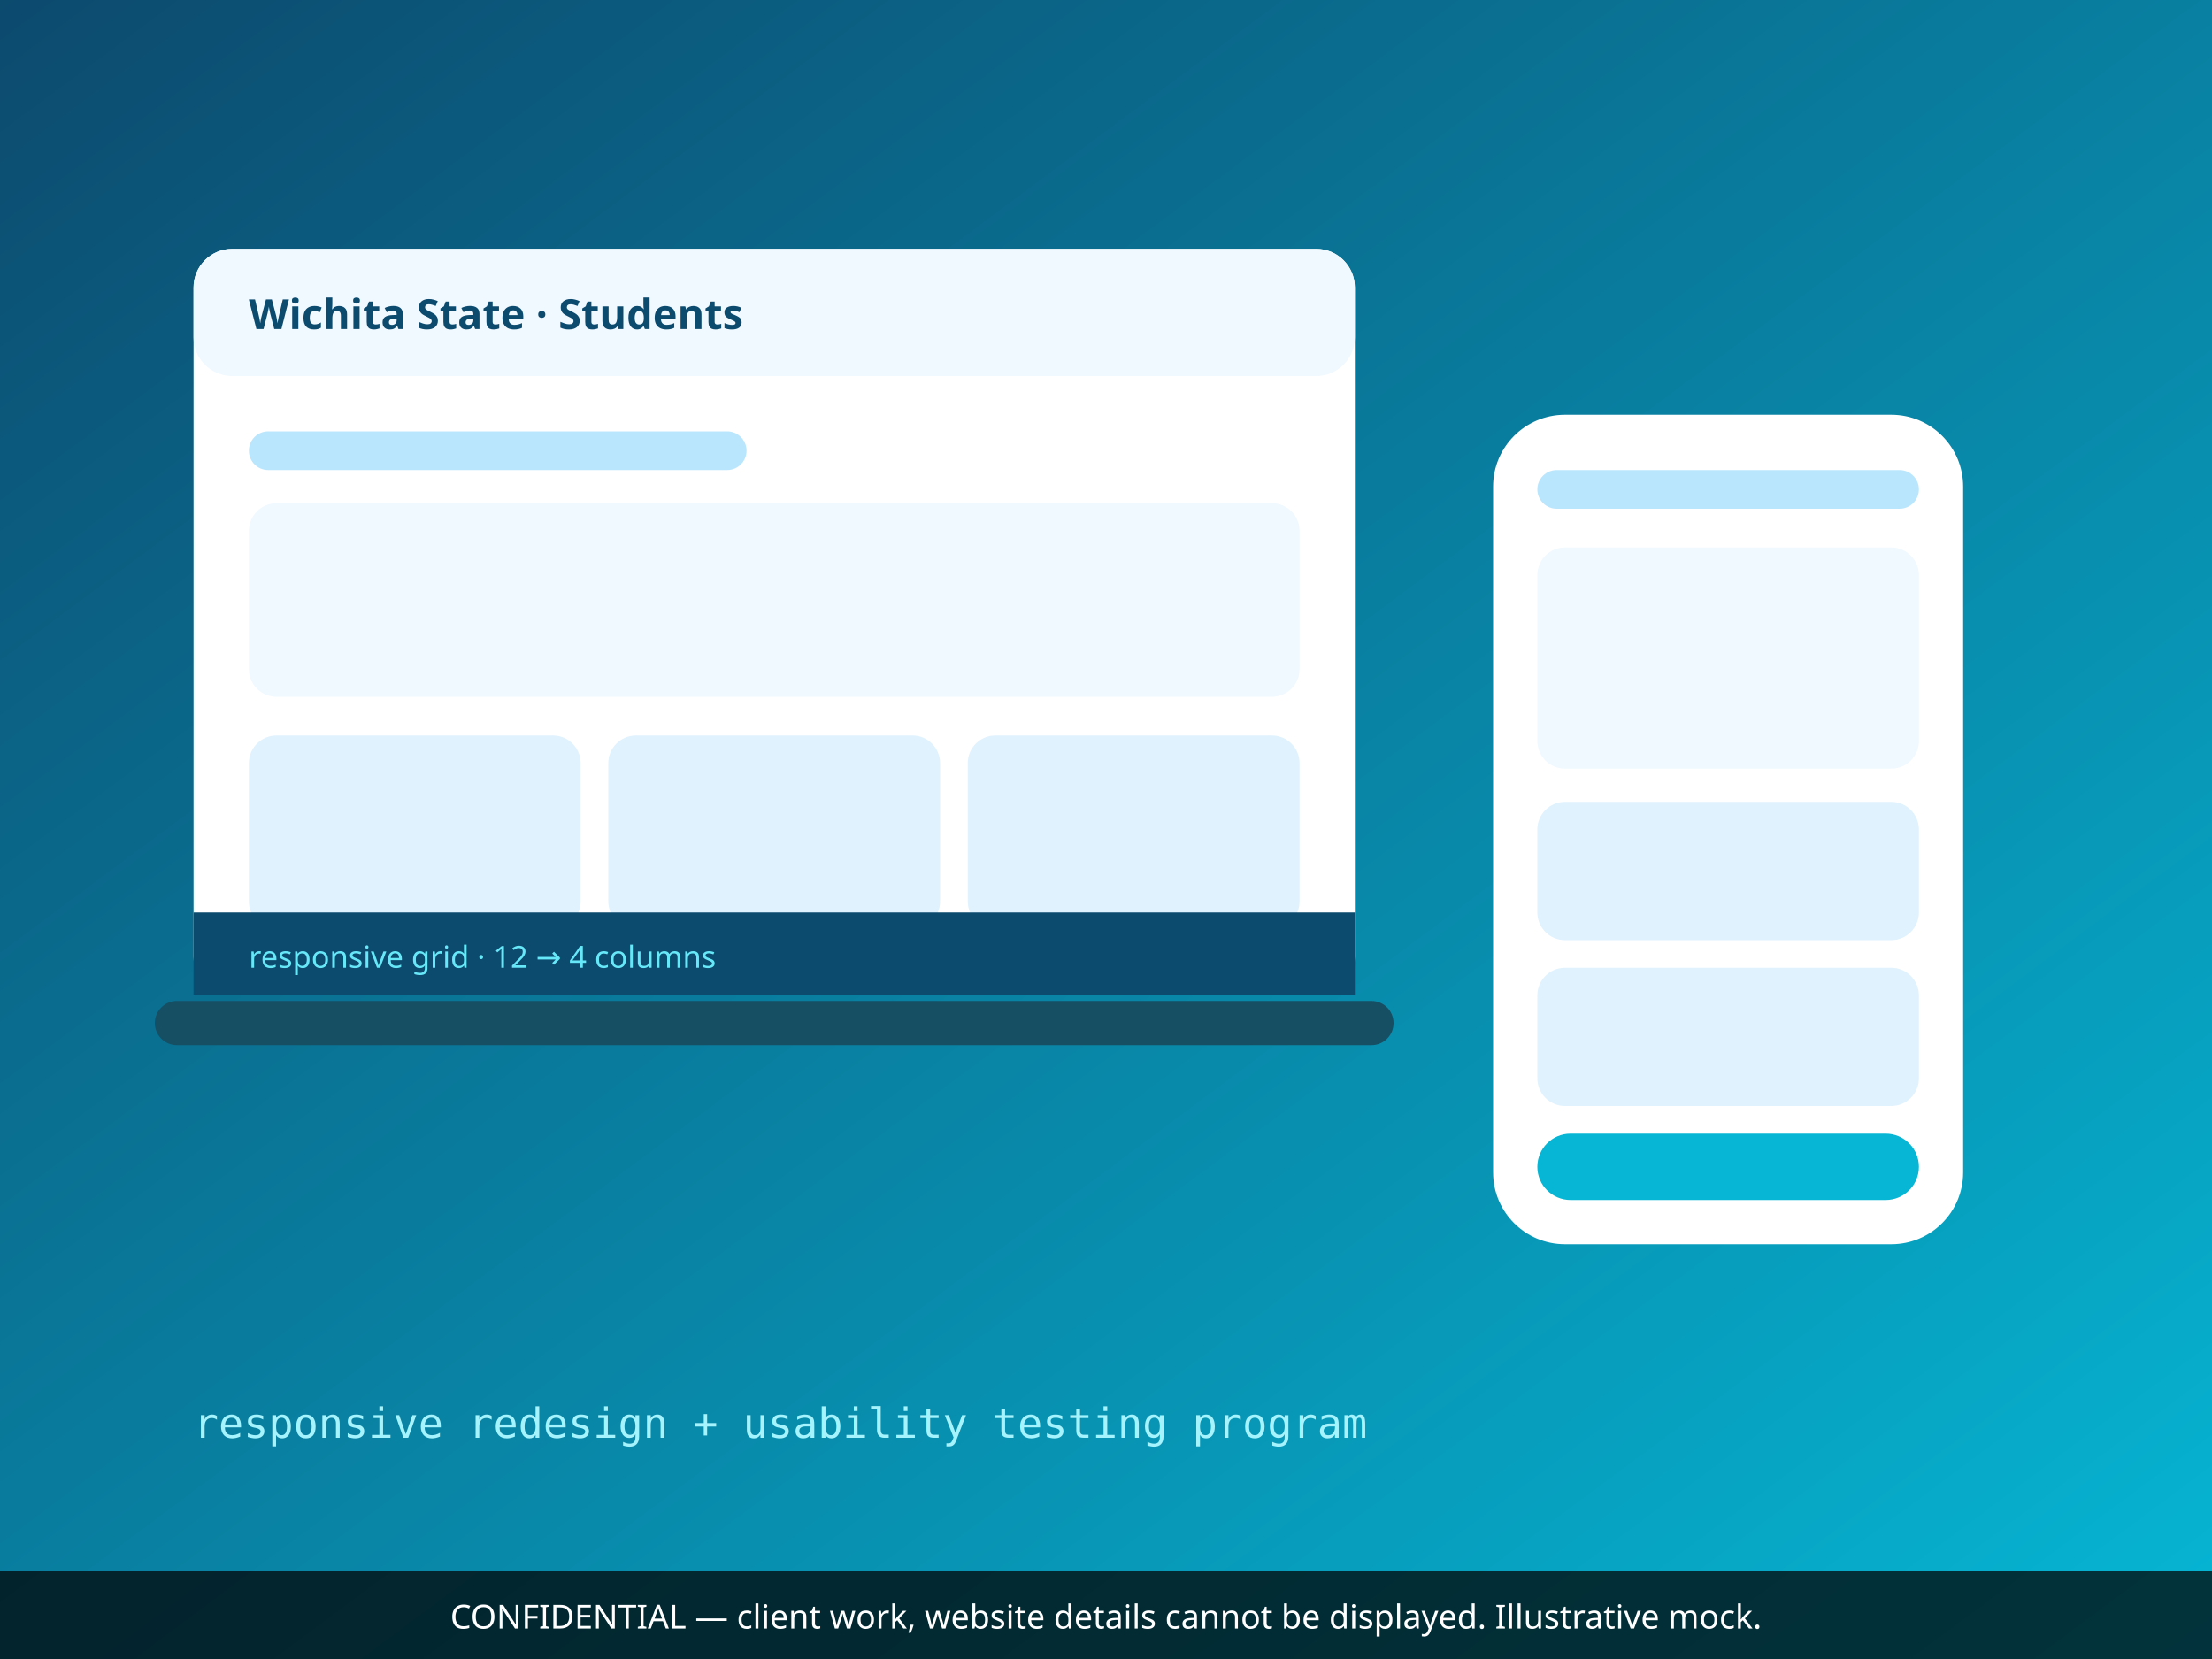
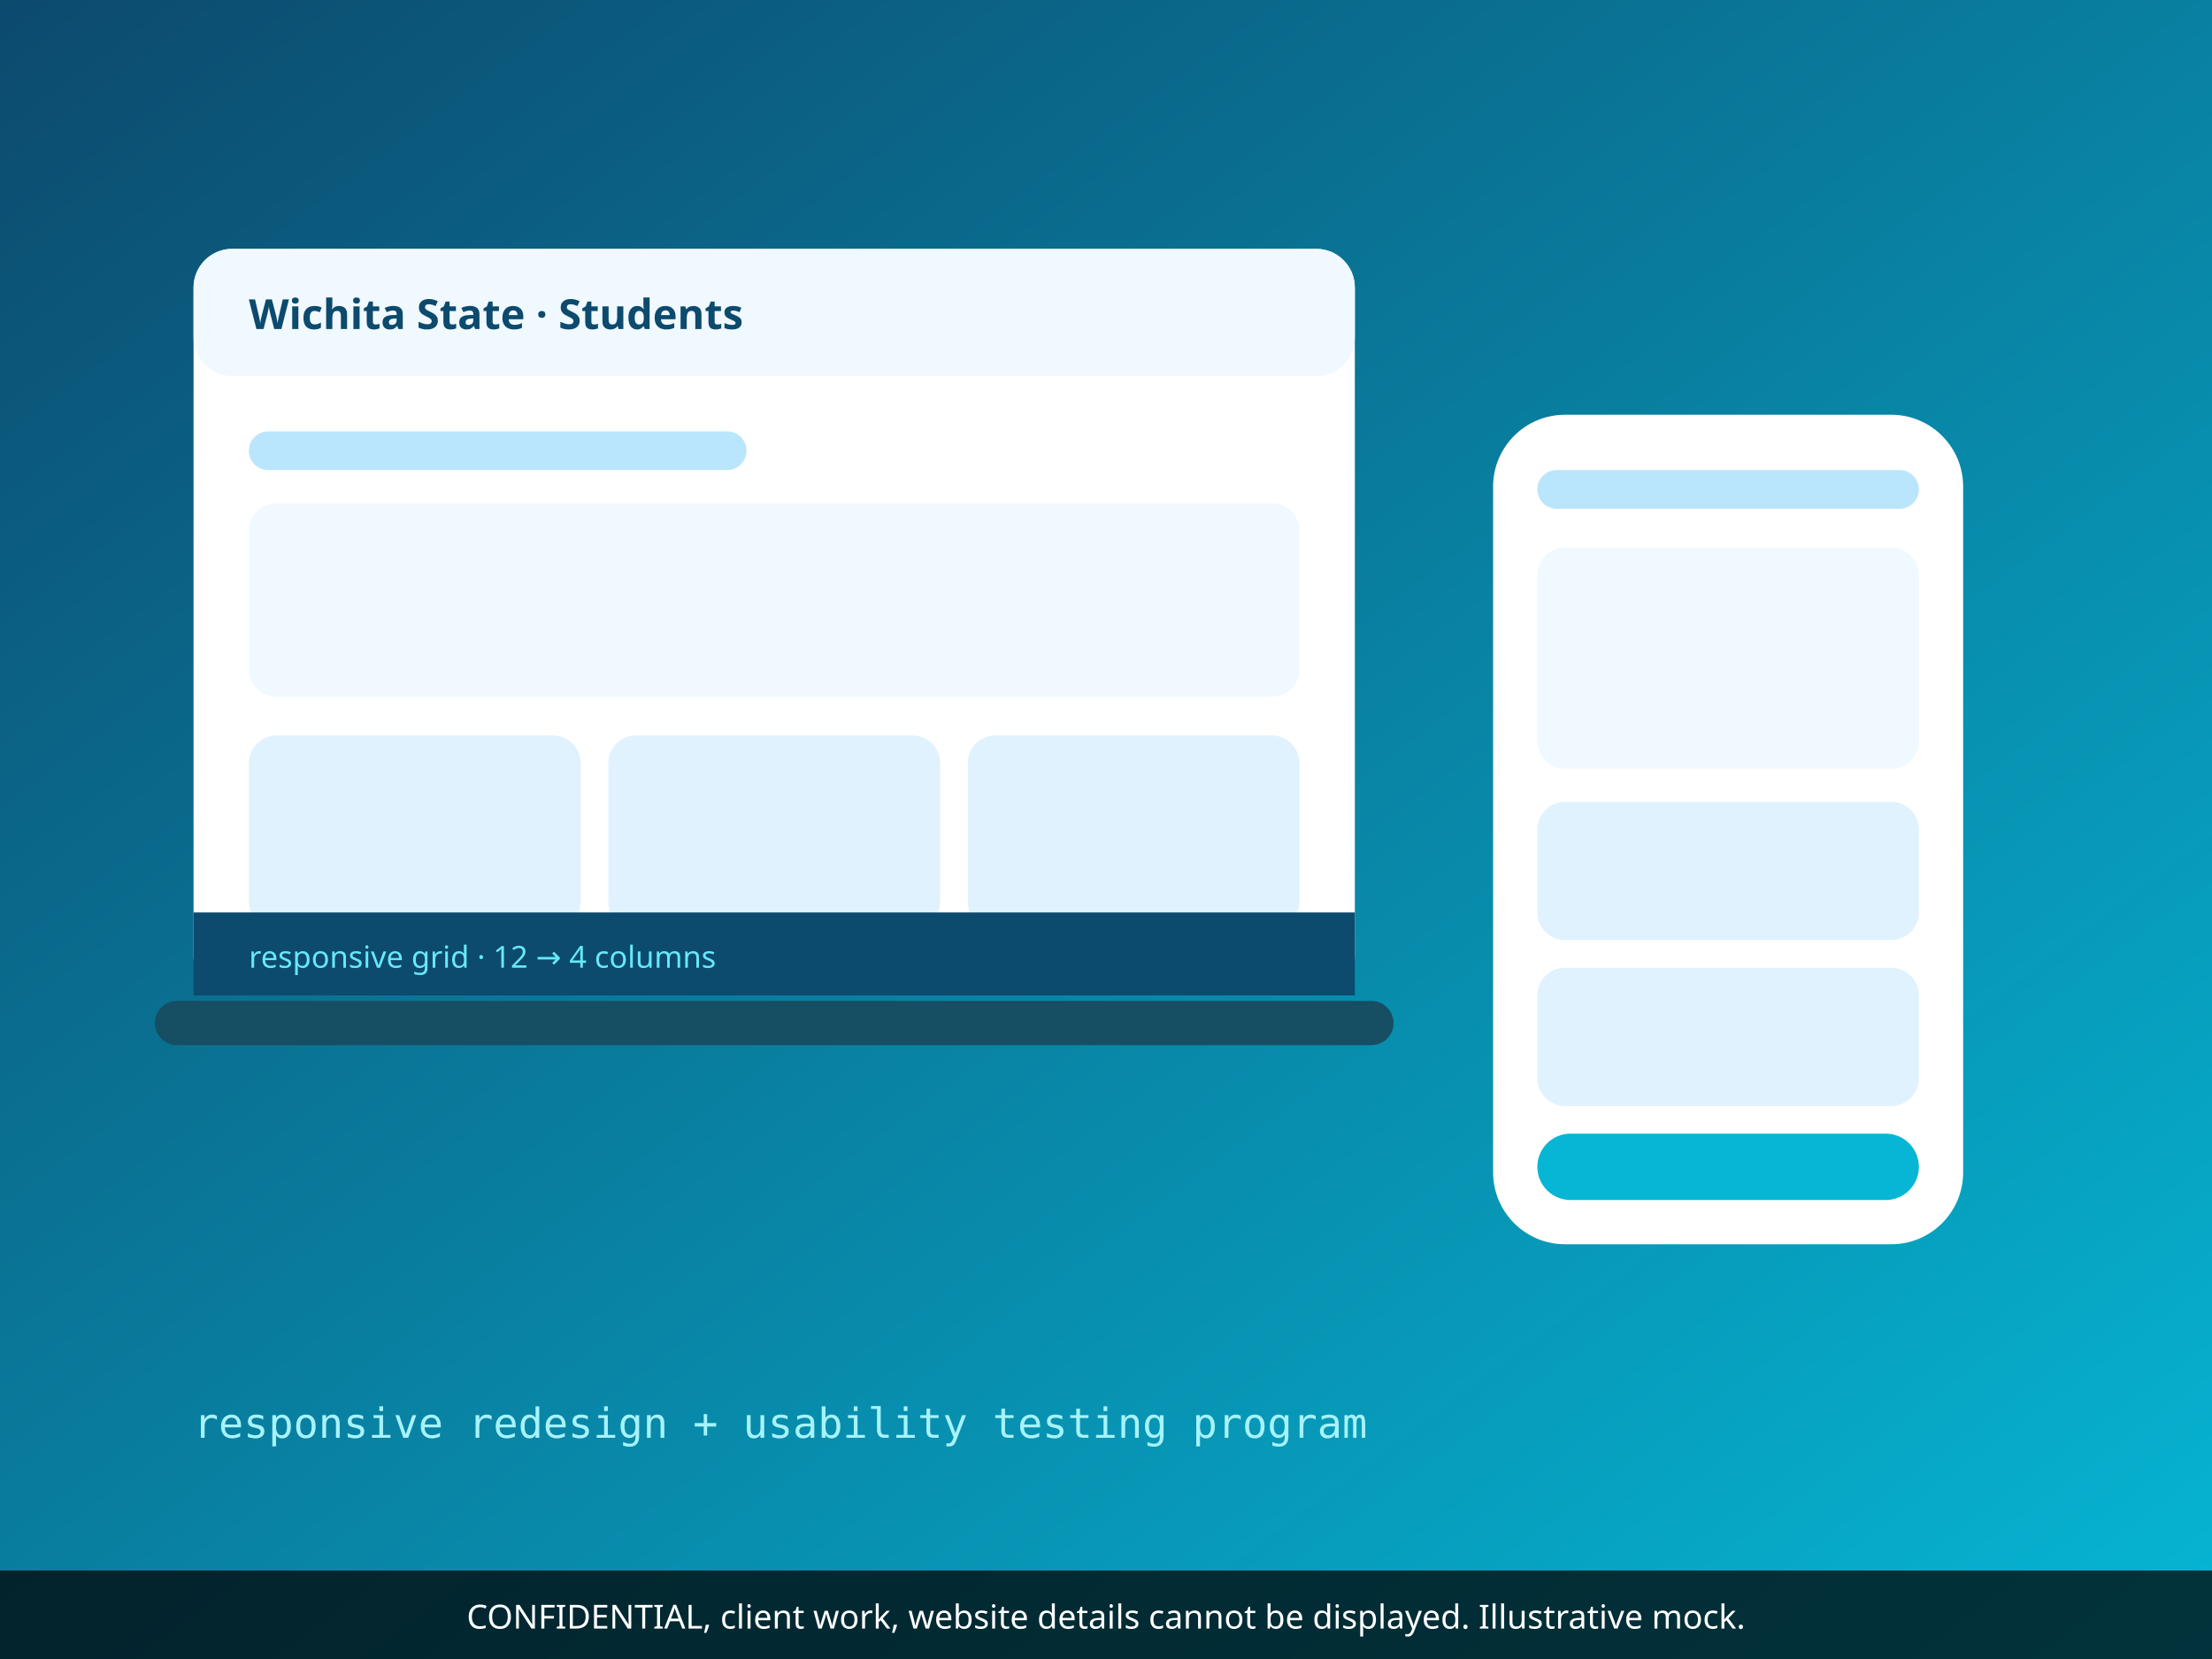
<svg xmlns="http://www.w3.org/2000/svg" viewBox="0 0 800 600">
  <defs>
    <linearGradient id="bg6" x1="0" y1="0" x2="1" y2="1">
      <stop offset="0" stop-color="#0c4a6e" />
      <stop offset="1" stop-color="#06b6d4" />
    </linearGradient>
  </defs>
  <rect width="800" height="600" fill="url(#bg6)" />
  <g transform="translate(70,90)">
    <rect width="420" height="270" rx="14" fill="#fff" />
    <rect width="420" height="46" rx="14" fill="#f0f9ff" />
    <text x="20" y="29" font-family="sans-serif" font-size="15" font-weight="bold" fill="#0c4a6e">Wichita State · Students</text>
    <rect x="20" y="66" width="180" height="14" rx="7" fill="#bae6fd" />
    <rect x="20" y="92" width="380" height="70" rx="10" fill="#f0f9ff" />
    <rect x="20" y="176" width="120" height="70" rx="10" fill="#e0f2fe" />
    <rect x="150" y="176" width="120" height="70" rx="10" fill="#e0f2fe" />
    <rect x="280" y="176" width="120" height="70" rx="10" fill="#e0f2fe" />
    <rect width="420" height="30" y="240" fill="#0c4a6e" />
    <text x="20" y="260" font-family="sans-serif" font-size="11" fill="#67e8f9">responsive grid · 12 → 4 columns</text>
    <rect x="-14" y="272" width="448" height="16" rx="8" fill="#164e63" />
  </g>
  <g transform="translate(540,150)">
    <rect width="170" height="300" rx="26" fill="#fff" />
    <rect x="16" y="20" width="138" height="14" rx="7" fill="#bae6fd" />
    <rect x="16" y="48" width="138" height="80" rx="10" fill="#f0f9ff" />
    <rect x="16" y="140" width="138" height="50" rx="10" fill="#e0f2fe" />
    <rect x="16" y="200" width="138" height="50" rx="10" fill="#e0f2fe" />
    <rect x="16" y="260" width="138" height="24" rx="12" fill="#06b6d4" />
  </g>
  <text x="70" y="520" font-family="monospace" font-size="15" fill="#a5f3fc">responsive redesign + usability testing program</text>
  <g>
    <rect x="0" y="568" width="800" height="32" fill="#000" fill-opacity=".72" />
-     <text x="400" y="589" font-family="sans-serif" font-size="12" fill="#fff" text-anchor="middle">CONFIDENTIAL — client work, website details cannot be displayed. Illustrative mock.</text>
+     <text x="400" y="589" font-family="sans-serif" font-size="12" fill="#fff" text-anchor="middle">CONFIDENTIAL, client work, website details cannot be displayed. Illustrative mock.</text>
  </g>
</svg>
